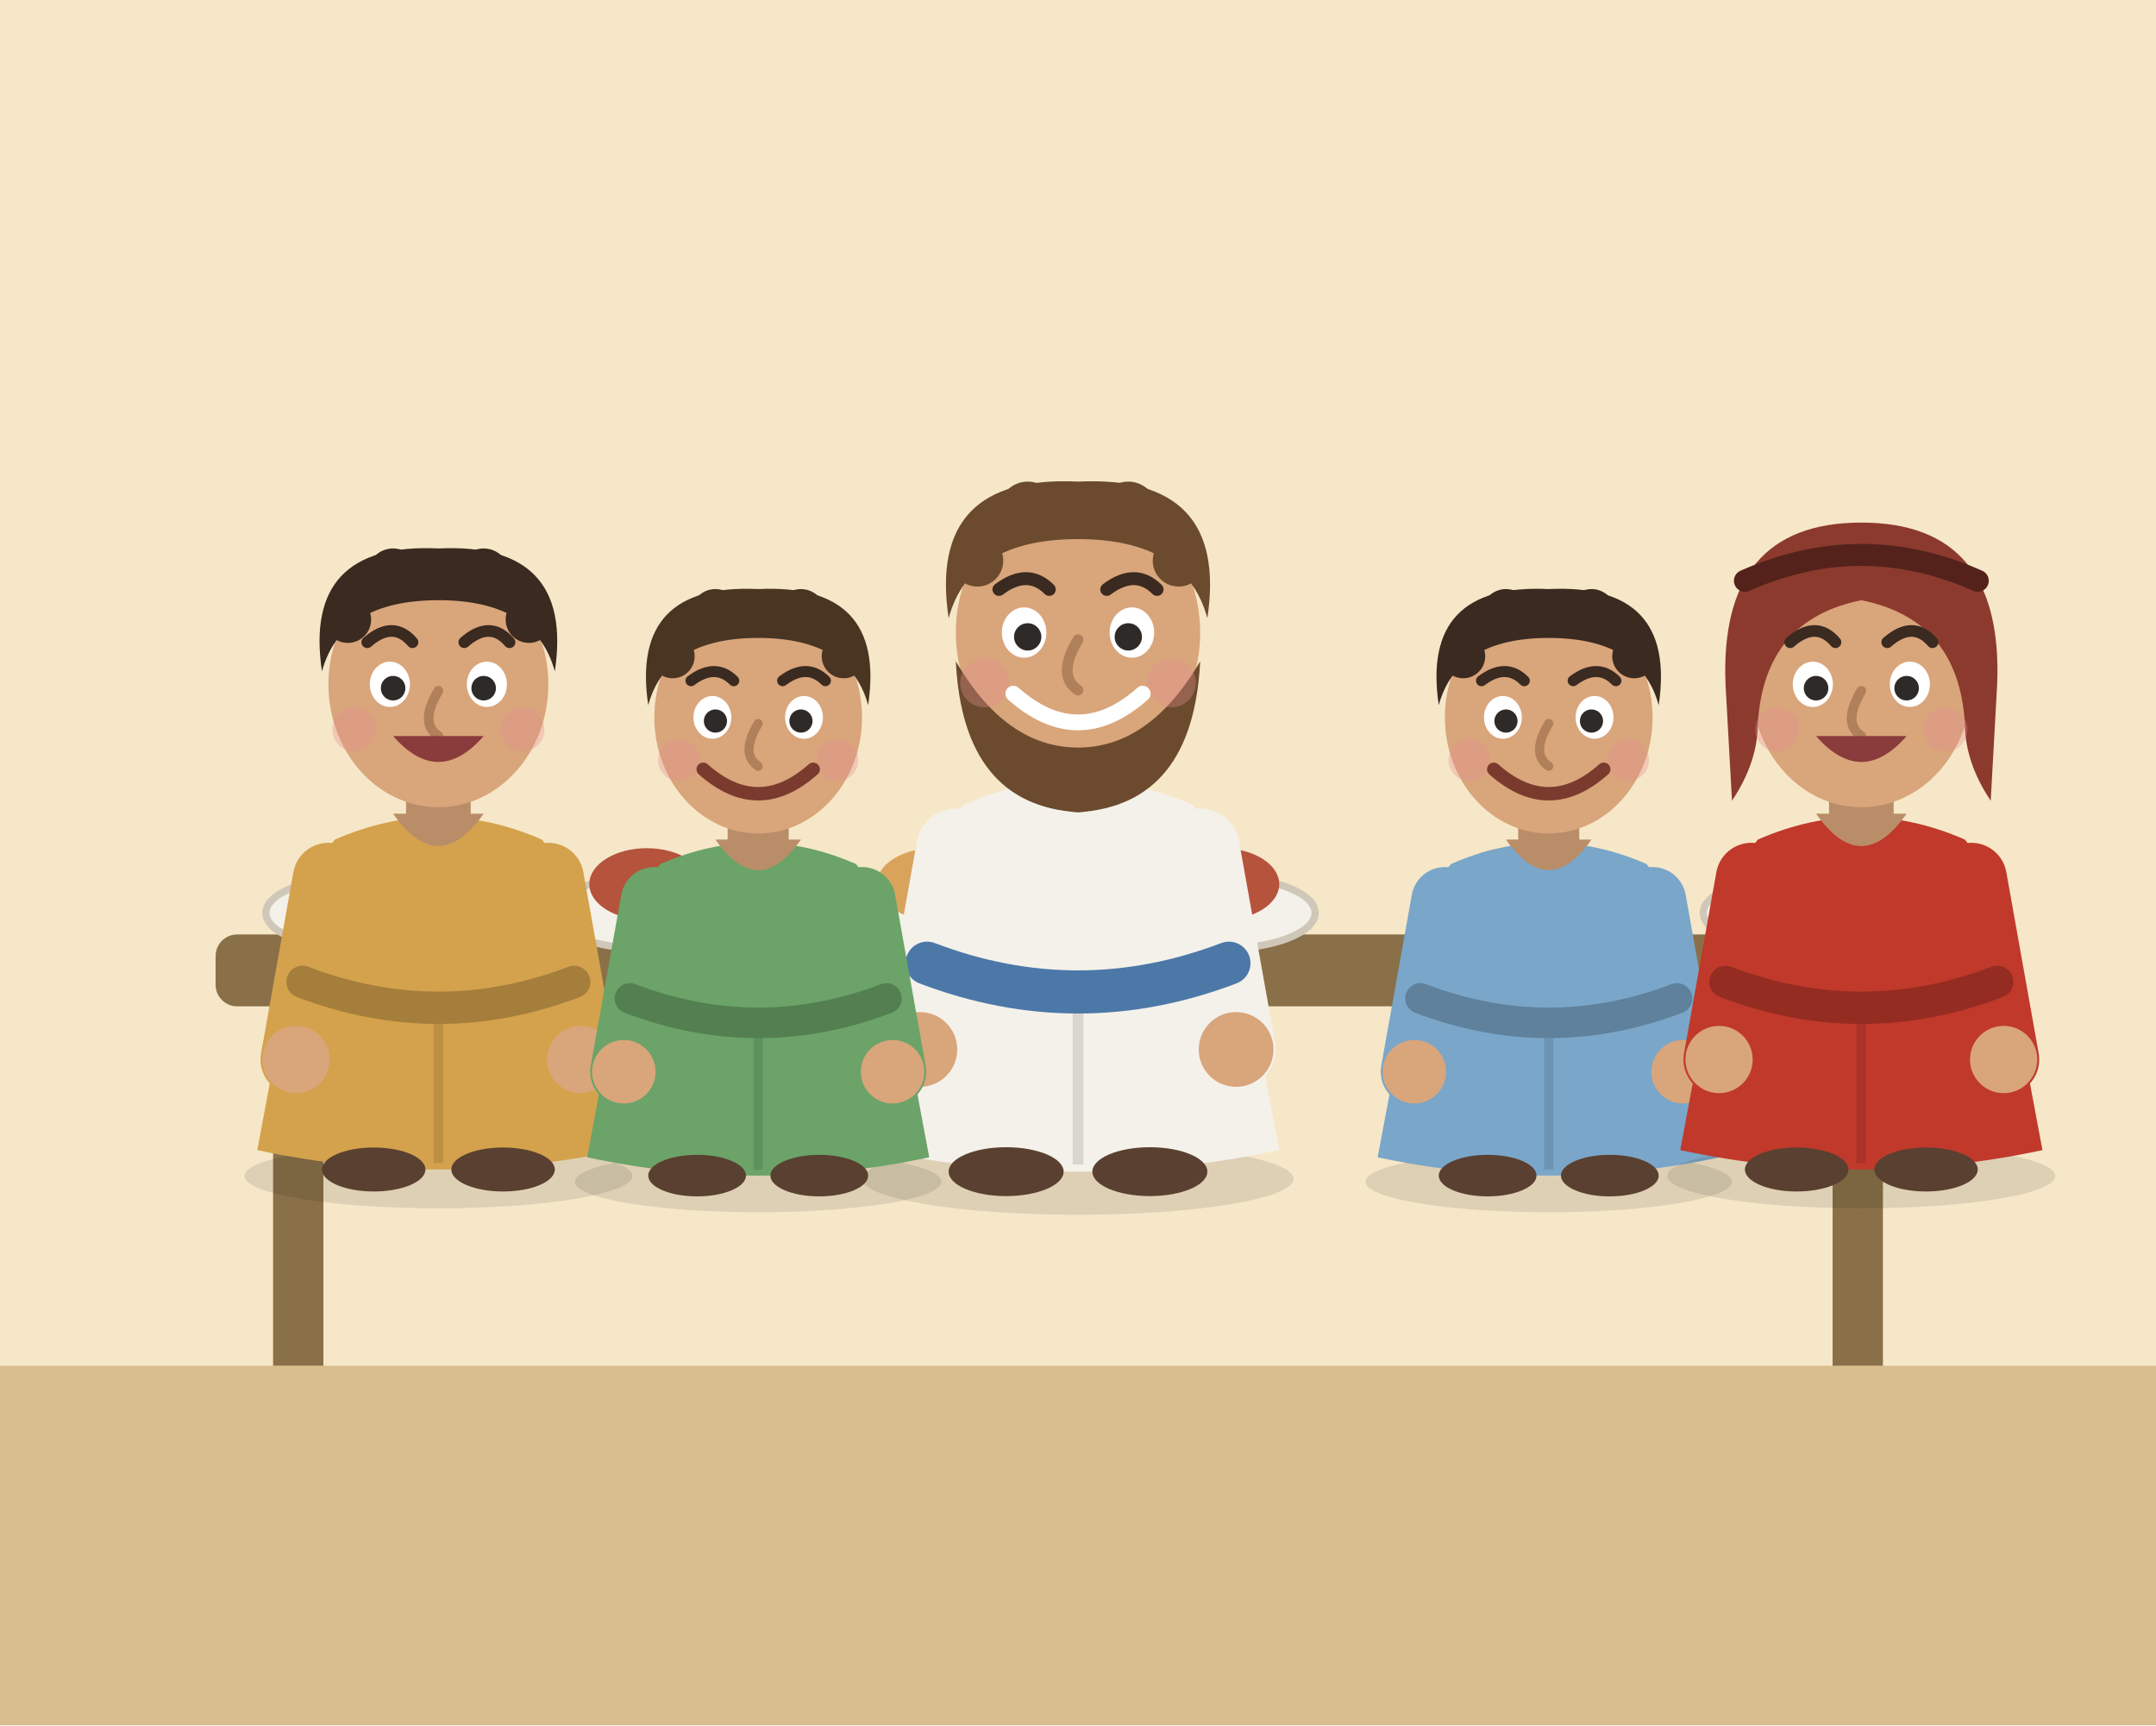
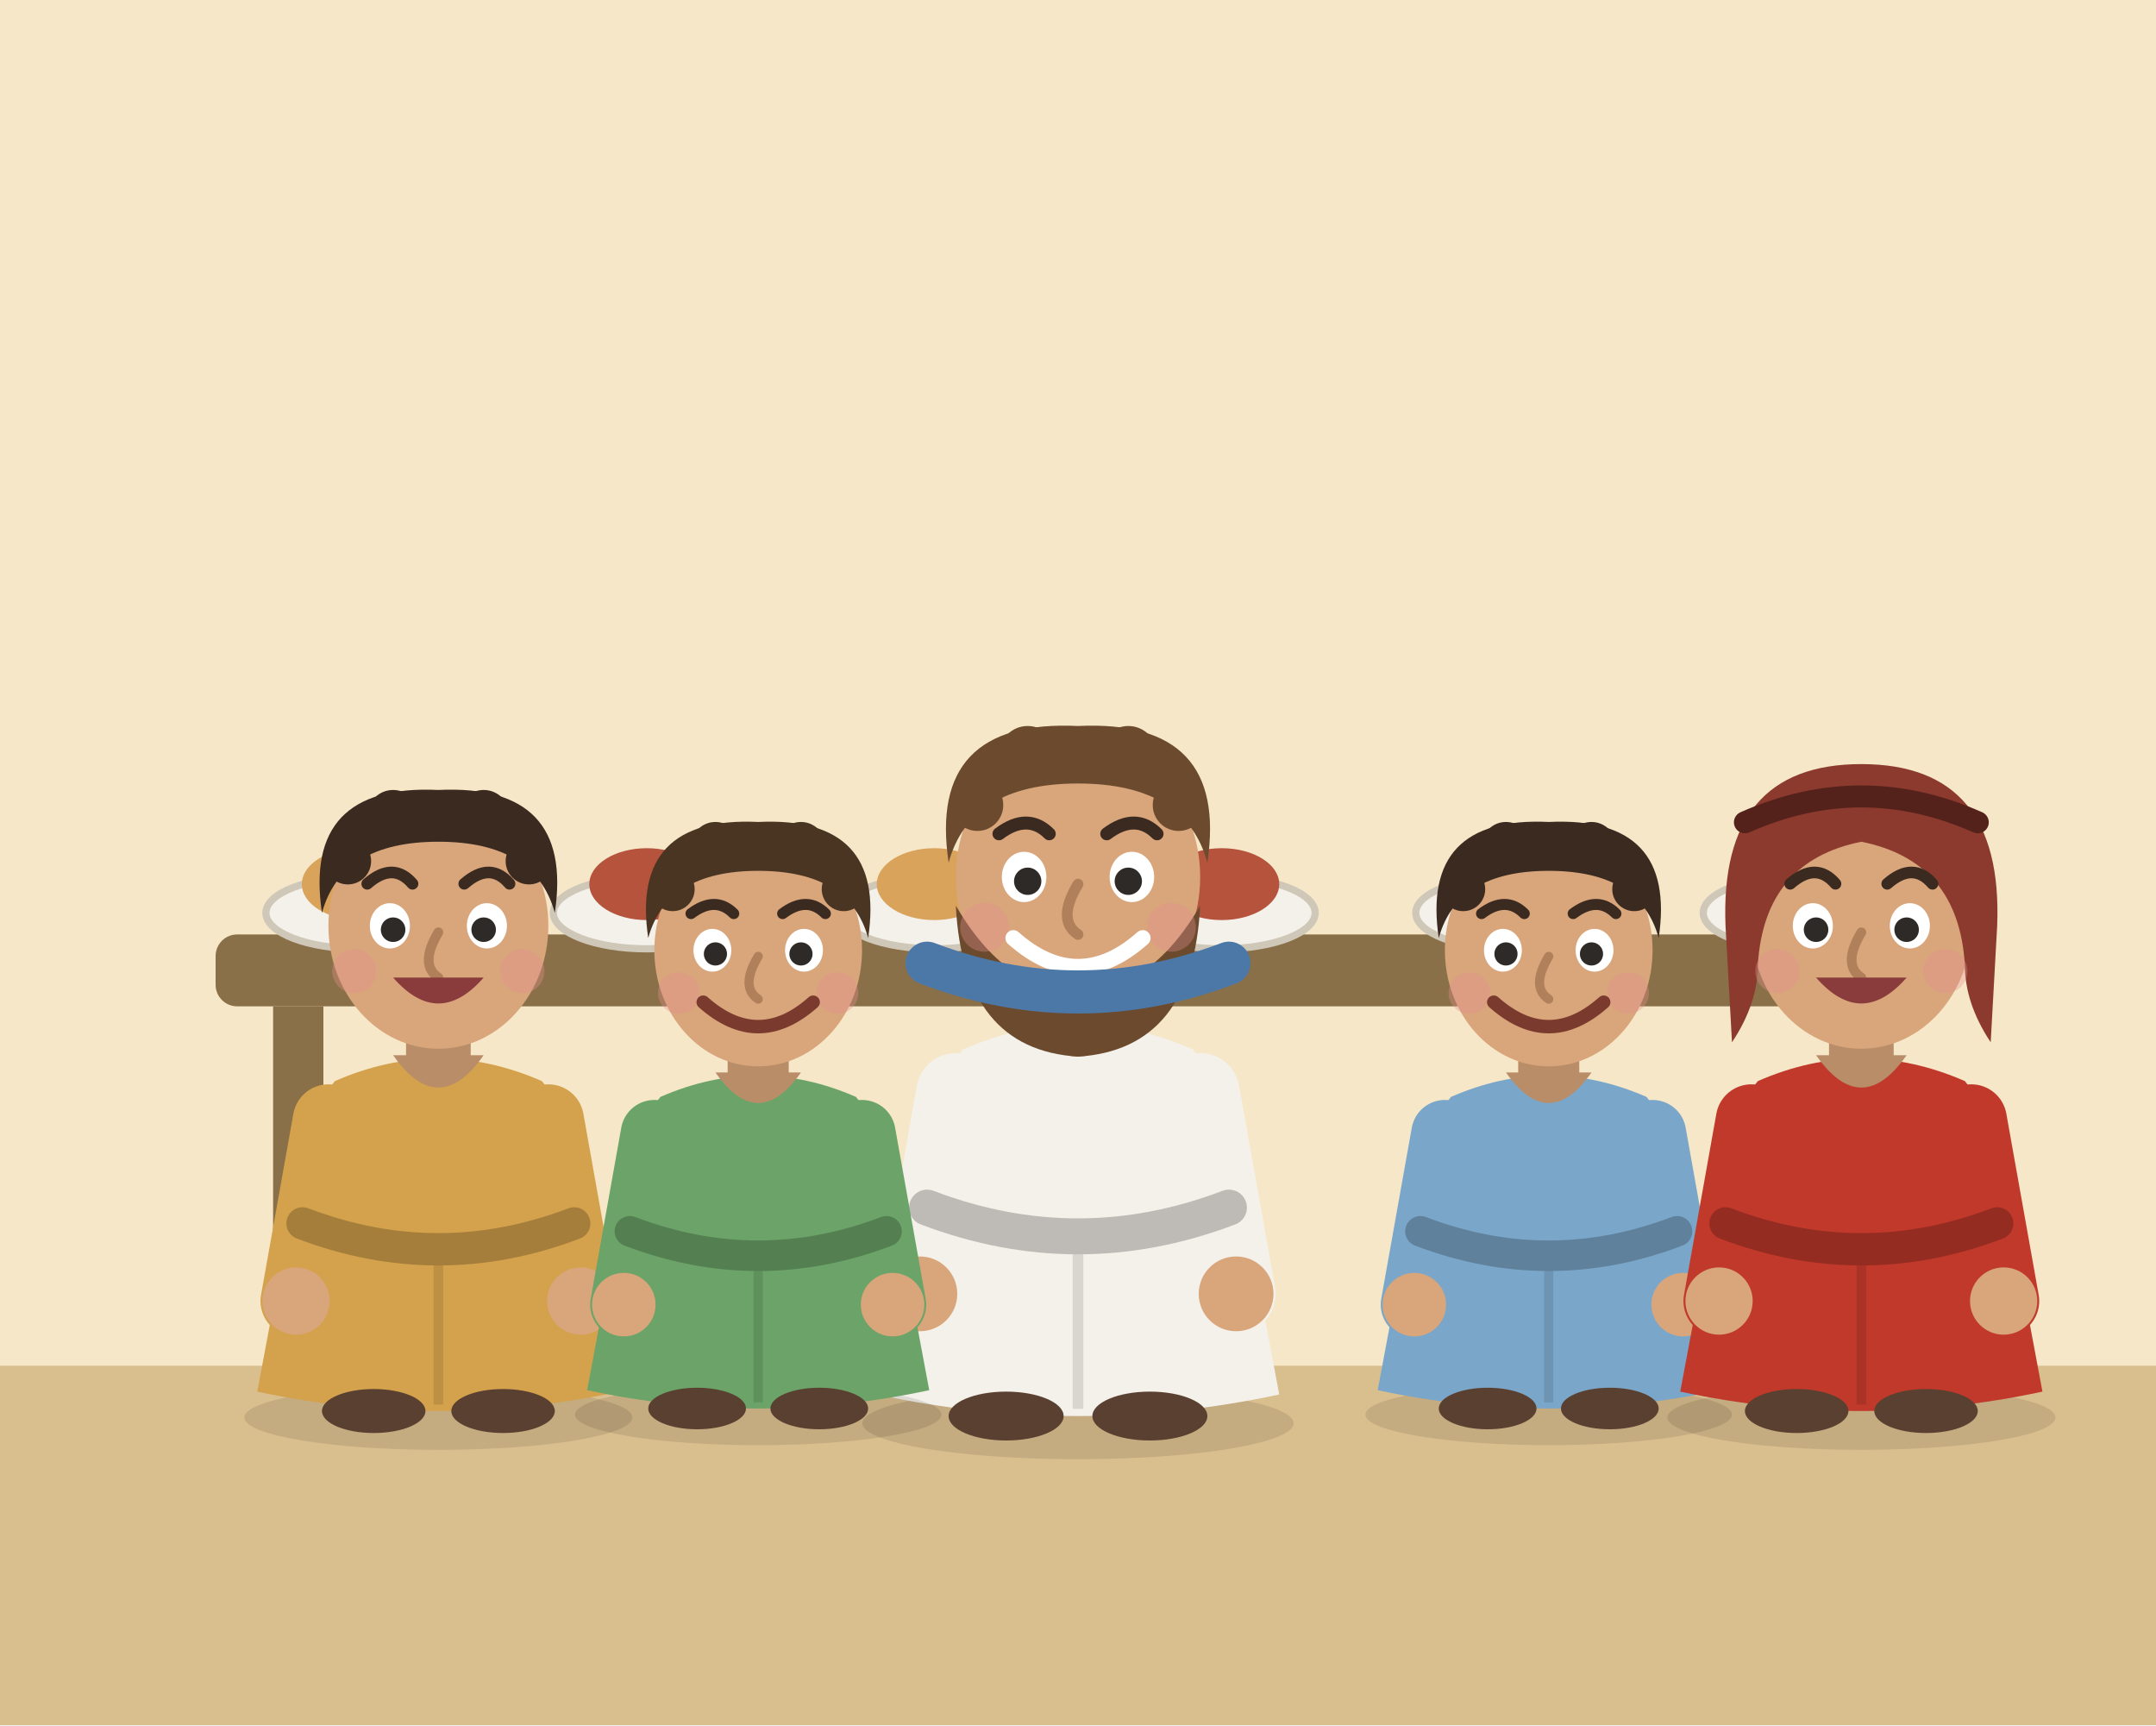
<svg xmlns="http://www.w3.org/2000/svg" viewBox="0 0 300 240">
  <rect width="300" height="240" fill="#F6E7C8" />
  <rect y="190" width="300" height="50" fill="#D9BE8E" />
  <rect x="30" y="130" width="240" height="10" rx="3" fill="#8A7048" />
  <rect x="38" y="140" width="7" height="50" fill="#8A7048" />
  <rect x="255" y="140" width="7" height="50" fill="#8A7048" />
  <ellipse cx="50" cy="127" rx="13" ry="5" fill="#F4F1EA" stroke="#CFC7B8" />
  <ellipse cx="50" cy="123" rx="8" ry="5" fill="#D9A35B" />
  <ellipse cx="90" cy="127" rx="13" ry="5" fill="#F4F1EA" stroke="#CFC7B8" />
  <ellipse cx="90" cy="123" rx="8" ry="5" fill="#B5533C" />
  <ellipse cx="130" cy="127" rx="13" ry="5" fill="#F4F1EA" stroke="#CFC7B8" />
  <ellipse cx="130" cy="123" rx="8" ry="5" fill="#D9A35B" />
  <ellipse cx="170" cy="127" rx="13" ry="5" fill="#F4F1EA" stroke="#CFC7B8" />
  <ellipse cx="170" cy="123" rx="8" ry="5" fill="#B5533C" />
  <ellipse cx="210" cy="127" rx="13" ry="5" fill="#F4F1EA" stroke="#CFC7B8" />
  <ellipse cx="210" cy="123" rx="8" ry="5" fill="#D9A35B" />
  <ellipse cx="250" cy="127" rx="13" ry="5" fill="#F4F1EA" stroke="#CFC7B8" />
  <ellipse cx="250" cy="123" rx="8" ry="5" fill="#B5533C" />
-   <g transform="translate(120,60) scale(1.0)">
+   <g transform="translate(120,94.0) scale(1.0)">
    <ellipse cx="30" cy="104" rx="30" ry="5" fill="#000" opacity=".1" />
    <line x1="13" y1="58" x2="8" y2="86" stroke="#F4F1EA" stroke-width="11" stroke-linecap="round" />
    <line x1="47" y1="58" x2="52" y2="86" stroke="#F4F1EA" stroke-width="11" stroke-linecap="round" />
    <rect x="25" y="40" width="10" height="14" rx="4" fill="#BA8D69" />
    <path d="M14 52Q30 45 46 52Q51 58 52 68L58 100Q30 106 2 100L8 68Q9 58 14 52Z" fill="#F4F1EA" />
    <path d="M9 74Q30 82 51 74" stroke="#BEBBB6" stroke-width="5" fill="none" stroke-linecap="round" />
    <path d="M30 80V102" stroke="#BEBBB6" stroke-width="1.5" opacity=".5" />
    <ellipse cx="20" cy="103" rx="8" ry="3.4" fill="#5A4030" />
    <ellipse cx="40" cy="103" rx="8" ry="3.4" fill="#5A4030" />
    <path d="M23 48Q30 58 37 48Z" fill="#BA8D69" />
    <circle cx="8" cy="86" r="5.2" fill="#D9A57B" />
    <circle cx="52" cy="86" r="5.2" fill="#D9A57B" />
    <ellipse cx="30" cy="28" rx="17" ry="19" fill="#D9A57B" />
    <path d="M12 26Q9 6 30 7Q51 6 48 26Q45 15 30 15Q15 15 12 26Z" fill="#6B4A2E" />
    <circle cx="16" cy="18" r="3.6" fill="#6B4A2E" />
    <circle cx="44" cy="18" r="3.6" fill="#6B4A2E" />
    <circle cx="23" cy="11" r="4" fill="#6B4A2E" />
    <circle cx="37" cy="11" r="4" fill="#6B4A2E" />
    <path d="M13 32Q14 52 30 53Q46 52 47 32Q40 44 30 44Q20 44 13 32Z" fill="#6B4A2E" />
    <ellipse cx="22.5" cy="28" rx="3.1" ry="3.5" fill="#fff" />
    <ellipse cx="37.5" cy="28" rx="3.1" ry="3.5" fill="#fff" />
    <circle cx="23" cy="28.6" r="1.9" fill="#2E2A28" />
    <circle cx="37" cy="28.6" r="1.9" fill="#2E2A28" />
    <circle cx="17" cy="35" r="3.4" fill="#E58E8E" opacity=".35" />
    <circle cx="43" cy="35" r="3.4" fill="#E58E8E" opacity=".35" />
    <path d="M30 29q-3 5 0 7" stroke="#B0805A" stroke-width="1.5" fill="none" stroke-linecap="round" />
    <path d="M21 36.5q9 8 18 0" stroke="#FFFFFF" stroke-width="2.2" fill="none" stroke-linecap="round" />
    <path d="M19 22q4-3 7 0M34 22q4-3 7 0" stroke="#3A2A20" stroke-width="1.8" fill="none" stroke-linecap="round" />
  </g>
  <g transform="translate(120,60) scale(1.0)">
    <path d="M9 74Q30 82 51 74" stroke="#4C78A8" stroke-width="6" fill="none" stroke-linecap="round" />
  </g>
-   <g transform="translate(34,70) scale(0.9)">
+   <g transform="translate(34,103.6) scale(0.9)">
    <ellipse cx="30" cy="104" rx="30" ry="5" fill="#000" opacity=".1" />
    <line x1="13" y1="58" x2="8" y2="86" stroke="#D4A24C" stroke-width="11" stroke-linecap="round" />
    <line x1="47" y1="58" x2="52" y2="86" stroke="#D4A24C" stroke-width="11" stroke-linecap="round" />
    <rect x="25" y="40" width="10" height="14" rx="4" fill="#BA8D69" />
    <path d="M14 52Q30 45 46 52Q51 58 52 68L58 100Q30 106 2 100L8 68Q9 58 14 52Z" fill="#D4A24C" />
    <path d="M9 74Q30 82 51 74" stroke="#A57E3B" stroke-width="5" fill="none" stroke-linecap="round" />
    <path d="M30 80V102" stroke="#A57E3B" stroke-width="1.5" opacity=".5" />
    <ellipse cx="20" cy="103" rx="8" ry="3.4" fill="#5A4030" />
    <ellipse cx="40" cy="103" rx="8" ry="3.4" fill="#5A4030" />
    <path d="M23 48Q30 58 37 48Z" fill="#BA8D69" />
    <circle cx="8" cy="86" r="5.2" fill="#D9A57B" />
    <circle cx="52" cy="86" r="5.2" fill="#D9A57B" />
    <ellipse cx="30" cy="28" rx="17" ry="19" fill="#D9A57B" />
    <path d="M12 26Q9 6 30 7Q51 6 48 26Q45 15 30 15Q15 15 12 26Z" fill="#3A2A20" />
    <circle cx="16" cy="18" r="3.6" fill="#3A2A20" />
    <circle cx="44" cy="18" r="3.6" fill="#3A2A20" />
    <circle cx="23" cy="11" r="4" fill="#3A2A20" />
    <circle cx="37" cy="11" r="4" fill="#3A2A20" />
    <ellipse cx="22.5" cy="28" rx="3.1" ry="3.5" fill="#fff" />
    <ellipse cx="37.5" cy="28" rx="3.1" ry="3.5" fill="#fff" />
    <circle cx="23" cy="28.6" r="1.9" fill="#2E2A28" />
    <circle cx="37" cy="28.6" r="1.9" fill="#2E2A28" />
    <circle cx="17" cy="35" r="3.4" fill="#E58E8E" opacity=".35" />
    <circle cx="43" cy="35" r="3.4" fill="#E58E8E" opacity=".35" />
    <path d="M30 29q-3 5 0 7" stroke="#B0805A" stroke-width="1.5" fill="none" stroke-linecap="round" />
    <path d="M23 36q7 8 14 0z" fill="#8A3B3B" />
    <path d="M19 21.5q4-3.5 7 0M34 21.5q4-3.5 7 0" stroke="#3A2A20" stroke-width="1.8" fill="none" stroke-linecap="round" />
  </g>
-   <g transform="translate(80,76) scale(0.85)">
+   <g transform="translate(80,108.4) scale(0.85)">
    <ellipse cx="30" cy="104" rx="30" ry="5" fill="#000" opacity=".1" />
    <line x1="13" y1="58" x2="8" y2="86" stroke="#6BA368" stroke-width="11" stroke-linecap="round" />
    <line x1="47" y1="58" x2="52" y2="86" stroke="#6BA368" stroke-width="11" stroke-linecap="round" />
    <rect x="25" y="40" width="10" height="14" rx="4" fill="#BA8D69" />
    <path d="M14 52Q30 45 46 52Q51 58 52 68L58 100Q30 106 2 100L8 68Q9 58 14 52Z" fill="#6BA368" />
    <path d="M9 74Q30 82 51 74" stroke="#537F51" stroke-width="5" fill="none" stroke-linecap="round" />
    <path d="M30 80V102" stroke="#537F51" stroke-width="1.5" opacity=".5" />
    <ellipse cx="20" cy="103" rx="8" ry="3.4" fill="#5A4030" />
    <ellipse cx="40" cy="103" rx="8" ry="3.4" fill="#5A4030" />
    <path d="M23 48Q30 58 37 48Z" fill="#BA8D69" />
    <circle cx="8" cy="86" r="5.2" fill="#D9A57B" />
    <circle cx="52" cy="86" r="5.2" fill="#D9A57B" />
    <ellipse cx="30" cy="28" rx="17" ry="19" fill="#D9A57B" />
    <path d="M12 26Q9 6 30 7Q51 6 48 26Q45 15 30 15Q15 15 12 26Z" fill="#4A3523" />
    <circle cx="16" cy="18" r="3.6" fill="#4A3523" />
    <circle cx="44" cy="18" r="3.6" fill="#4A3523" />
    <circle cx="23" cy="11" r="4" fill="#4A3523" />
    <circle cx="37" cy="11" r="4" fill="#4A3523" />
    <ellipse cx="22.5" cy="28" rx="3.1" ry="3.5" fill="#fff" />
    <ellipse cx="37.5" cy="28" rx="3.1" ry="3.5" fill="#fff" />
    <circle cx="23" cy="28.6" r="1.9" fill="#2E2A28" />
    <circle cx="37" cy="28.6" r="1.9" fill="#2E2A28" />
    <circle cx="17" cy="35" r="3.4" fill="#E58E8E" opacity=".35" />
    <circle cx="43" cy="35" r="3.4" fill="#E58E8E" opacity=".35" />
    <path d="M30 29q-3 5 0 7" stroke="#B0805A" stroke-width="1.5" fill="none" stroke-linecap="round" />
    <path d="M21 36.5q9 8 18 0" stroke="#7A3B2E" stroke-width="2.2" fill="none" stroke-linecap="round" />
    <path d="M19 22q4-3 7 0M34 22q4-3 7 0" stroke="#3A2A20" stroke-width="1.8" fill="none" stroke-linecap="round" />
  </g>
-   <g transform="translate(190,76) scale(0.85)">
+   <g transform="translate(190,108.4) scale(0.85)">
    <ellipse cx="30" cy="104" rx="30" ry="5" fill="#000" opacity=".1" />
    <line x1="13" y1="58" x2="8" y2="86" stroke="#7AA6C9" stroke-width="11" stroke-linecap="round" />
    <line x1="47" y1="58" x2="52" y2="86" stroke="#7AA6C9" stroke-width="11" stroke-linecap="round" />
    <rect x="25" y="40" width="10" height="14" rx="4" fill="#BA8D69" />
    <path d="M14 52Q30 45 46 52Q51 58 52 68L58 100Q30 106 2 100L8 68Q9 58 14 52Z" fill="#7AA6C9" />
    <path d="M9 74Q30 82 51 74" stroke="#5F819C" stroke-width="5" fill="none" stroke-linecap="round" />
    <path d="M30 80V102" stroke="#5F819C" stroke-width="1.5" opacity=".5" />
    <ellipse cx="20" cy="103" rx="8" ry="3.4" fill="#5A4030" />
    <ellipse cx="40" cy="103" rx="8" ry="3.4" fill="#5A4030" />
    <path d="M23 48Q30 58 37 48Z" fill="#BA8D69" />
    <circle cx="8" cy="86" r="5.2" fill="#D9A57B" />
    <circle cx="52" cy="86" r="5.2" fill="#D9A57B" />
    <ellipse cx="30" cy="28" rx="17" ry="19" fill="#D9A57B" />
    <path d="M12 26Q9 6 30 7Q51 6 48 26Q45 15 30 15Q15 15 12 26Z" fill="#3A2A20" />
    <circle cx="16" cy="18" r="3.6" fill="#3A2A20" />
    <circle cx="44" cy="18" r="3.6" fill="#3A2A20" />
    <circle cx="23" cy="11" r="4" fill="#3A2A20" />
    <circle cx="37" cy="11" r="4" fill="#3A2A20" />
    <ellipse cx="22.5" cy="28" rx="3.1" ry="3.5" fill="#fff" />
    <ellipse cx="37.5" cy="28" rx="3.1" ry="3.5" fill="#fff" />
    <circle cx="23" cy="28.6" r="1.9" fill="#2E2A28" />
    <circle cx="37" cy="28.6" r="1.9" fill="#2E2A28" />
    <circle cx="17" cy="35" r="3.4" fill="#E58E8E" opacity=".35" />
    <circle cx="43" cy="35" r="3.4" fill="#E58E8E" opacity=".35" />
    <path d="M30 29q-3 5 0 7" stroke="#B0805A" stroke-width="1.5" fill="none" stroke-linecap="round" />
    <path d="M21 36.5q9 8 18 0" stroke="#7A3B2E" stroke-width="2.2" fill="none" stroke-linecap="round" />
    <path d="M19 22q4-3 7 0M34 22q4-3 7 0" stroke="#3A2A20" stroke-width="1.8" fill="none" stroke-linecap="round" />
  </g>
-   <g transform="translate(232,70) scale(0.9)">
+   <g transform="translate(232,103.6) scale(0.9)">
    <ellipse cx="30" cy="104" rx="30" ry="5" fill="#000" opacity=".1" />
    <line x1="13" y1="58" x2="8" y2="86" stroke="#C0392B" stroke-width="11" stroke-linecap="round" />
    <line x1="47" y1="58" x2="52" y2="86" stroke="#C0392B" stroke-width="11" stroke-linecap="round" />
    <rect x="25" y="40" width="10" height="14" rx="4" fill="#BA8D69" />
    <path d="M14 52Q30 45 46 52Q51 58 52 68L58 100Q30 106 2 100L8 68Q9 58 14 52Z" fill="#C0392B" />
    <path d="M9 74Q30 82 51 74" stroke="#952C21" stroke-width="5" fill="none" stroke-linecap="round" />
    <path d="M30 80V102" stroke="#952C21" stroke-width="1.5" opacity=".5" />
    <ellipse cx="20" cy="103" rx="8" ry="3.4" fill="#5A4030" />
    <ellipse cx="40" cy="103" rx="8" ry="3.4" fill="#5A4030" />
    <path d="M23 48Q30 58 37 48Z" fill="#BA8D69" />
    <circle cx="8" cy="86" r="5.2" fill="#D9A57B" />
    <circle cx="52" cy="86" r="5.2" fill="#D9A57B" />
    <ellipse cx="30" cy="28" rx="17" ry="19" fill="#D9A57B" />
    <path d="M30 3Q8 3 9 28L10 46Q14 40 14 34Q15 18 30 15Q45 18 46 34Q46 40 50 46L51 28Q52 3 30 3Z" fill="#8C3A2E" />
    <path d="M12 12Q30 4 48 12" stroke="#54221B" stroke-width="3.4" fill="none" stroke-linecap="round" />
    <ellipse cx="22.5" cy="28" rx="3.1" ry="3.5" fill="#fff" />
    <ellipse cx="37.5" cy="28" rx="3.1" ry="3.5" fill="#fff" />
    <circle cx="23" cy="28.6" r="1.9" fill="#2E2A28" />
    <circle cx="37" cy="28.6" r="1.9" fill="#2E2A28" />
    <circle cx="17" cy="35" r="3.4" fill="#E58E8E" opacity=".35" />
    <circle cx="43" cy="35" r="3.4" fill="#E58E8E" opacity=".35" />
    <path d="M30 29q-3 5 0 7" stroke="#B0805A" stroke-width="1.5" fill="none" stroke-linecap="round" />
    <path d="M23 36q7 8 14 0z" fill="#8A3B3B" />
    <path d="M19 21.5q4-3.5 7 0M34 21.5q4-3.5 7 0" stroke="#3A2A20" stroke-width="1.8" fill="none" stroke-linecap="round" />
  </g>
</svg>
